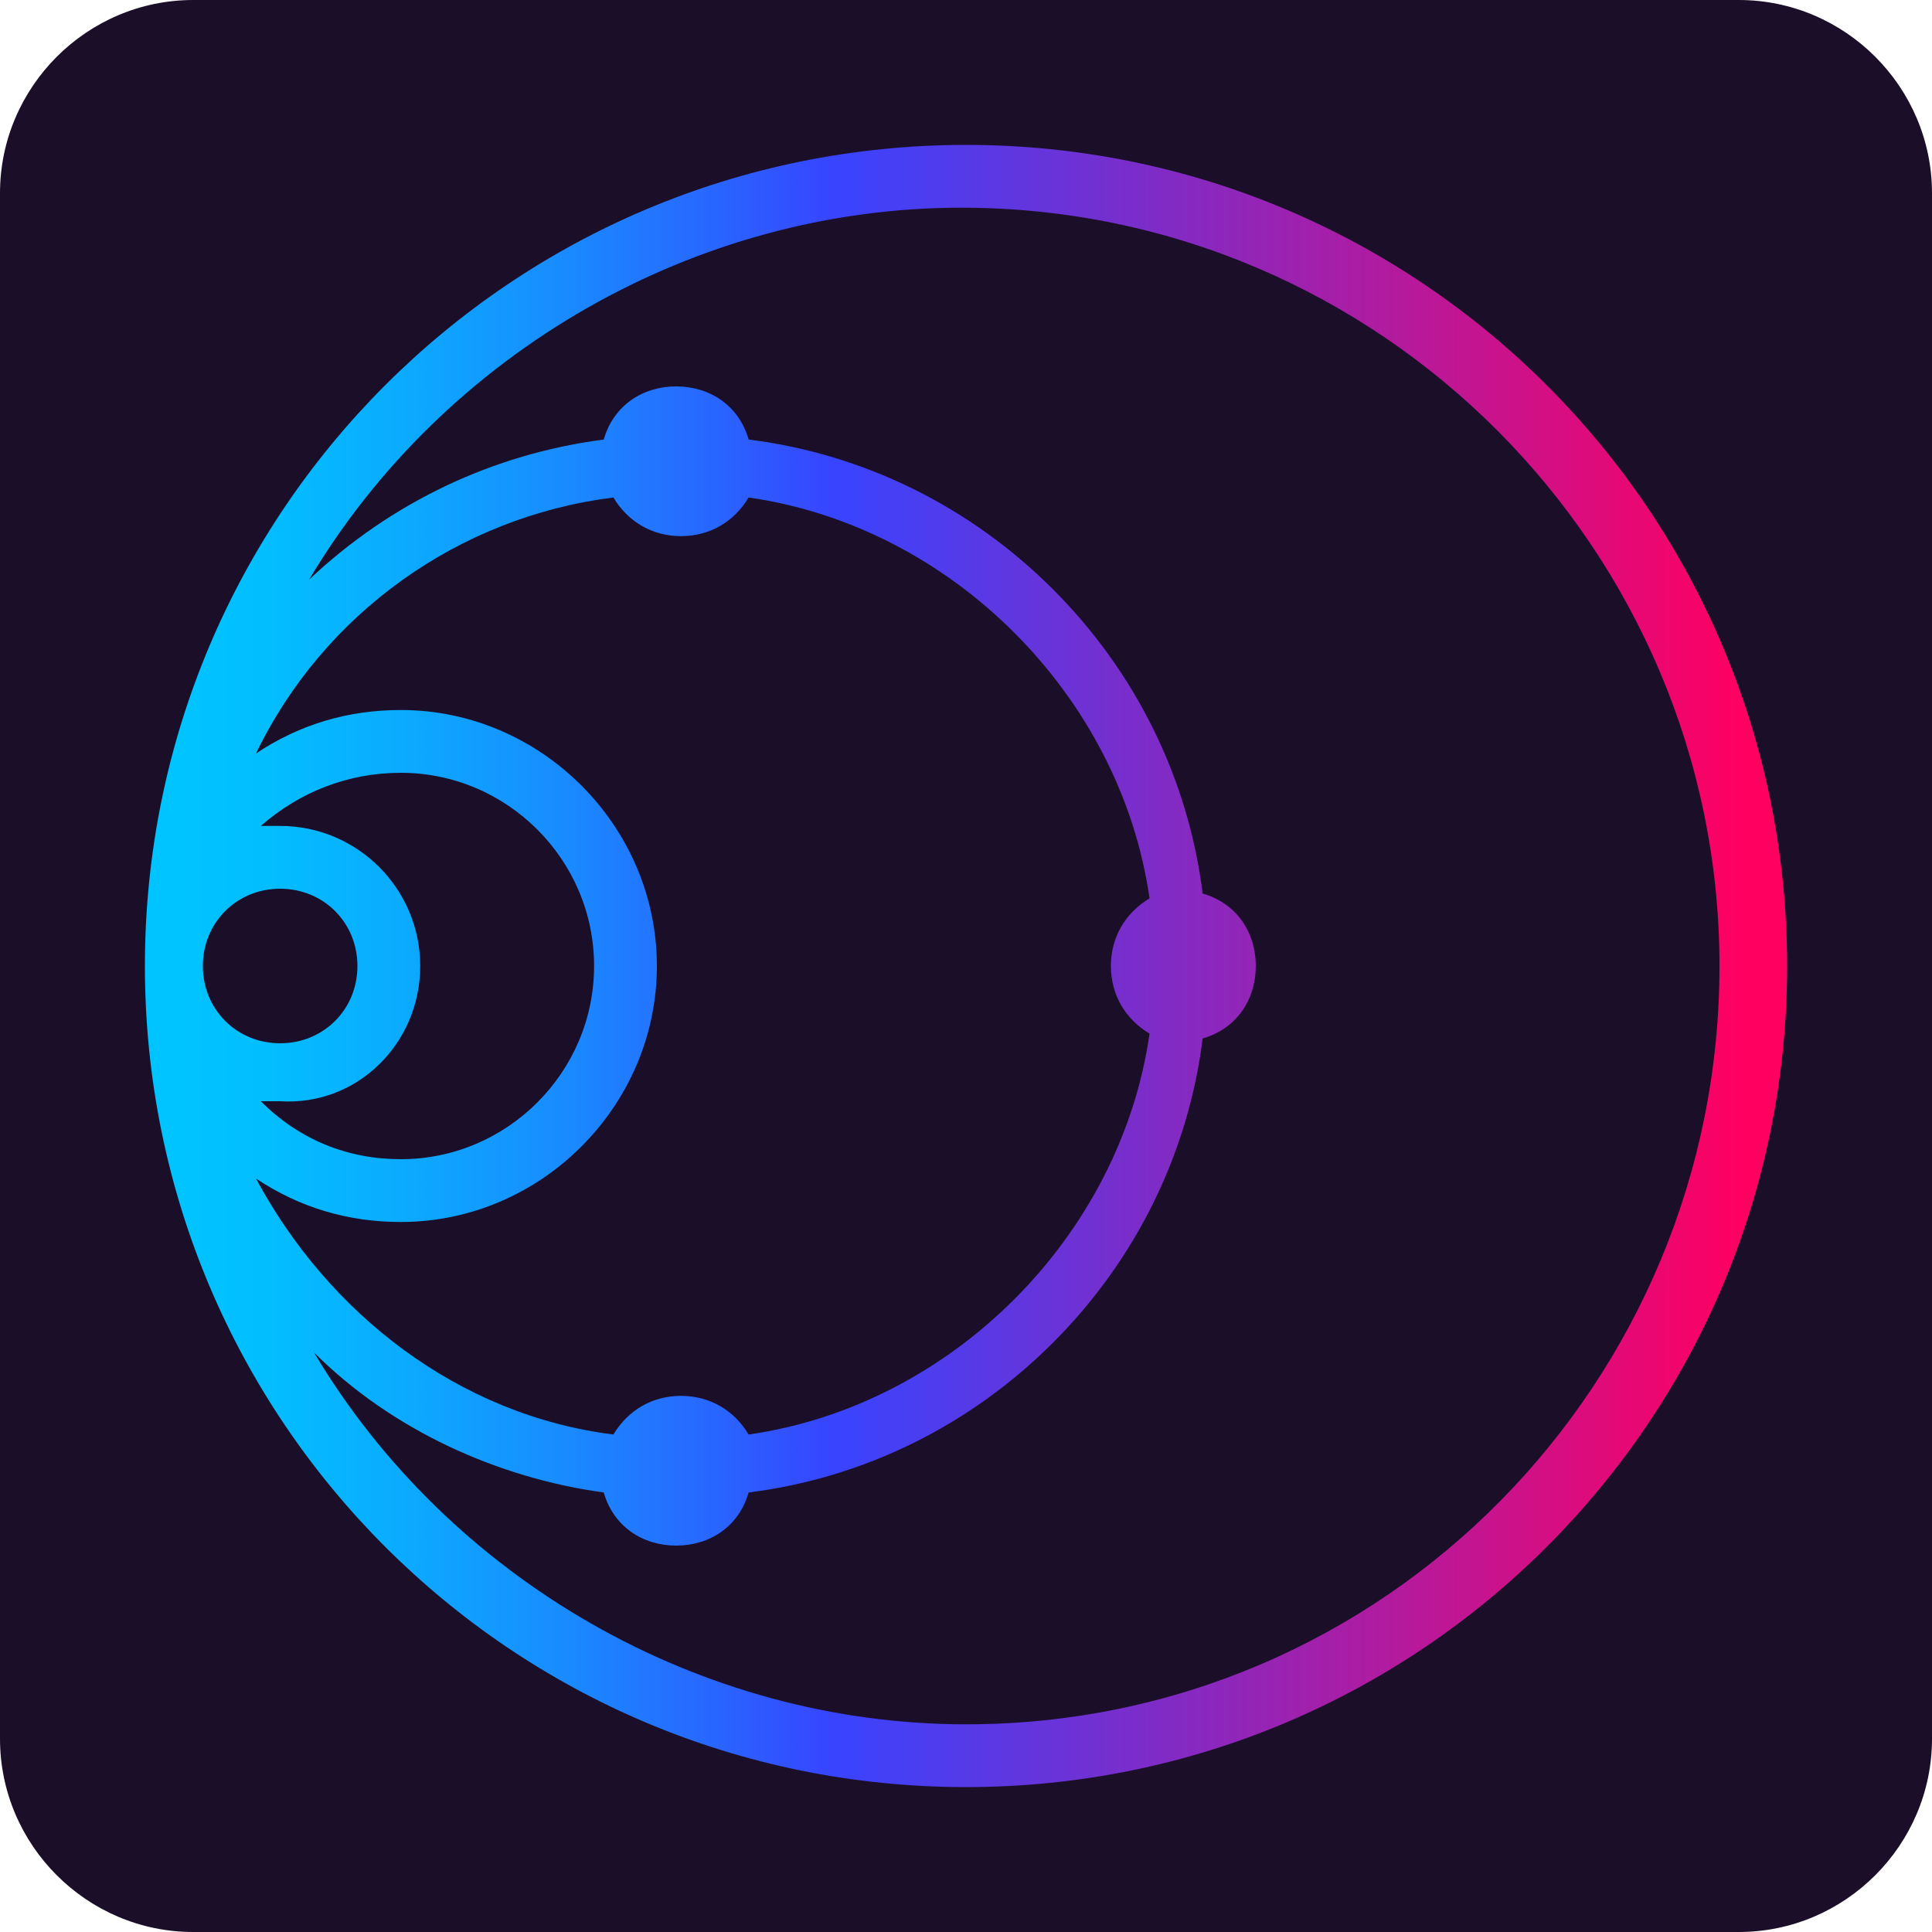
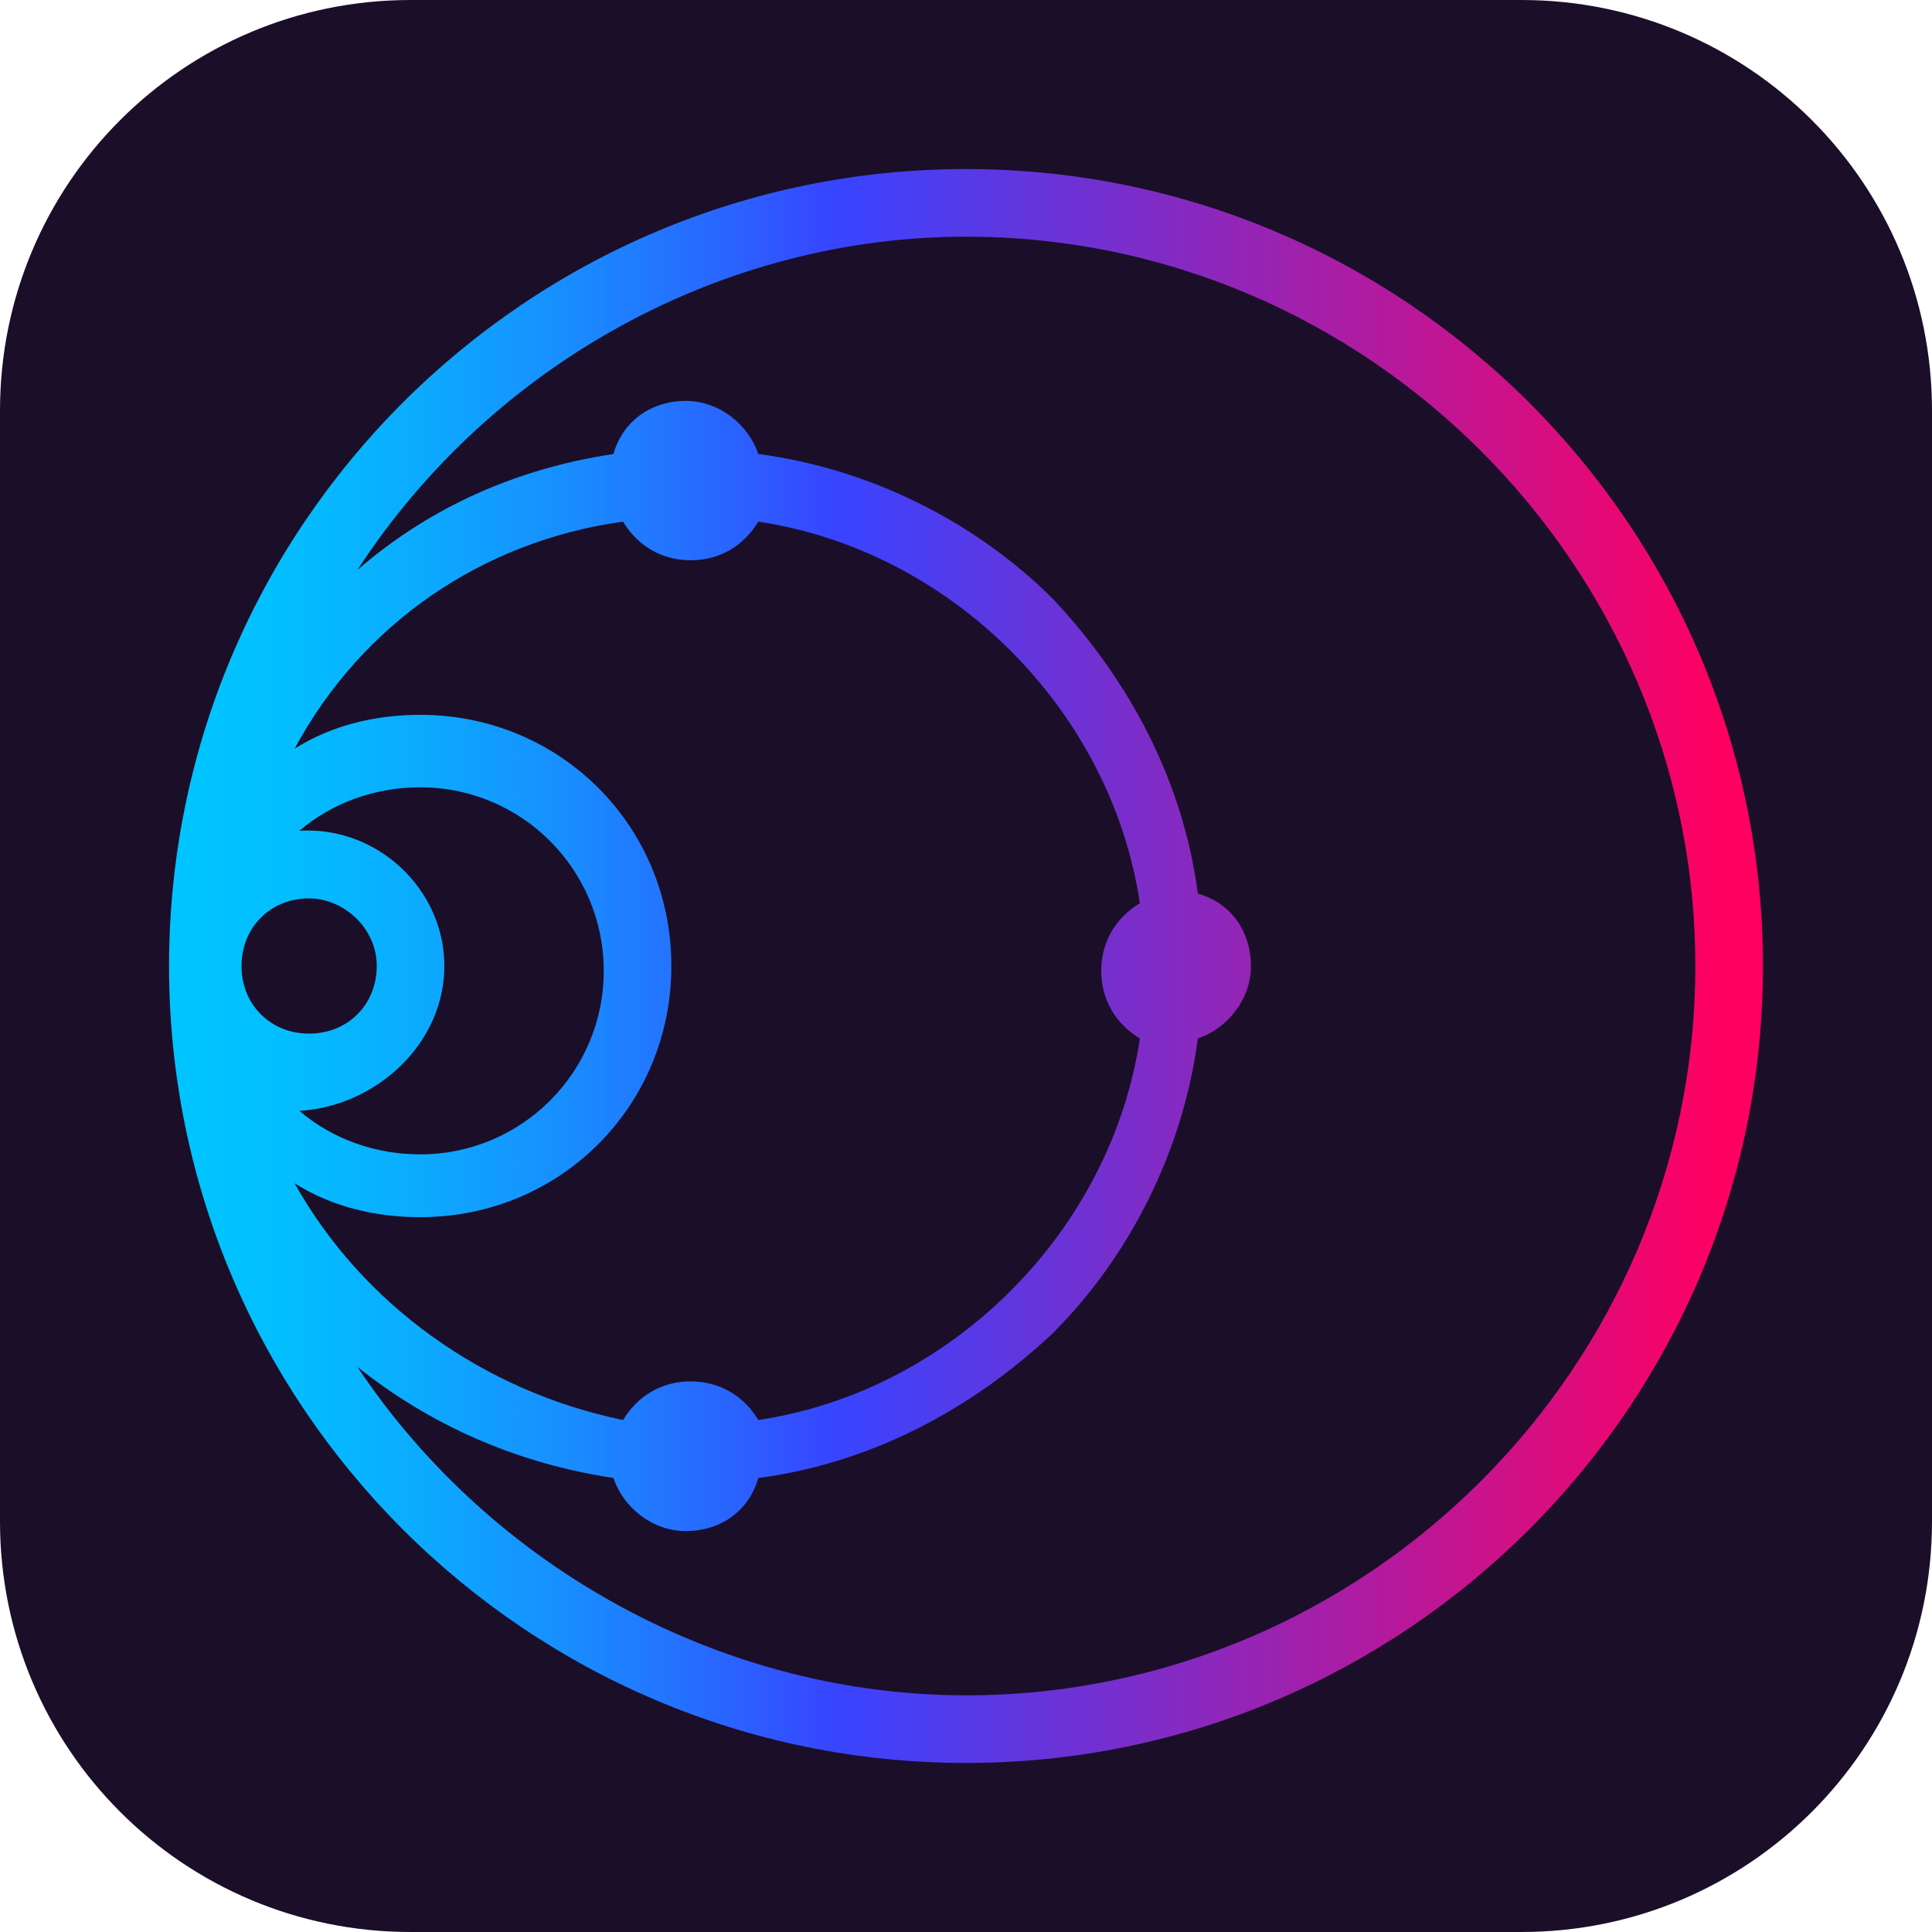
- <svg xmlns="http://www.w3.org/2000/svg" version="1.1" id="v1" x="0px" y="0px" viewBox="0 0 40 40" style="enable-background:new 0 0 40 40;" xml:space="preserve">
+ <svg xmlns="http://www.w3.org/2000/svg" version="1.1" id="v4" x="0px" y="0px" viewBox="0 0 40 40" style="enable-background:new 0 0 40 40;" xml:space="preserve">
  <style type="text/css">
	.st0{fill:#1B0E29;}
	.st1{fill:url(#SVGID_1_);}
</style>
  <g>
-     <path class="st0" d="M36,40H4c-2.2,0-4-1.8-4-4V4c0-2.2,1.8-4,4-4h32c2.2,0,4,1.8,4,4v32C40,38.2,38.2,40,36,40z" />
-     <g>
-       <linearGradient id="SVGID_1_" gradientUnits="userSpaceOnUse" x1="3" y1="20" x2="37" y2="20">
-         <stop offset="2.150538e-002" style="stop-color:#00C4FF" />
-         <stop offset="7.775445e-002" style="stop-color:#03BDFF" />
-         <stop offset="0.157" style="stop-color:#0BABFF" />
-         <stop offset="0.25" style="stop-color:#188DFF" />
-         <stop offset="0.353" style="stop-color:#2A63FF" />
-         <stop offset="0.419" style="stop-color:#3844FF" />
-         <stop offset="0.973" style="stop-color:#FF0061" />
-       </linearGradient>
-       <path class="st1" d="M20,3C10.6,3,3,10.6,3,20c0,9.4,7.6,17,17,17c9.4,0,17-7.6,17-17S29.4,3,20,3z M8.7,20    c0-1.6-1.3-2.9-2.9-2.9c-0.1,0-0.3,0-0.4,0C6.2,16.4,7.2,16,8.3,16c2.2,0,4,1.8,4,4s-1.8,4-4,4c-1.1,0-2.1-0.4-2.9-1.2    c0.1,0,0.3,0,0.4,0C7.4,22.9,8.7,21.6,8.7,20z M8.3,25.3c2.9,0,5.3-2.4,5.3-5.3s-2.4-5.3-5.3-5.3c-1.1,0-2.1,0.3-3,0.9    c1.4-2.9,4.2-4.9,7.4-5.3c0.3,0.5,0.8,0.8,1.4,0.8c0.6,0,1.1-0.3,1.4-0.8c4.2,0.6,7.7,4.1,8.3,8.3c-0.5,0.3-0.8,0.8-0.8,1.4    c0,0.6,0.3,1.1,0.8,1.4c-0.6,4.2-4.1,7.7-8.3,8.3c-0.3-0.5-0.8-0.8-1.4-0.8s-1.1,0.3-1.4,0.8c-3.2-0.4-5.9-2.5-7.4-5.3    C6.2,25,7.2,25.3,8.3,25.3z M12.5,30.9c0.2,0.7,0.8,1.1,1.5,1.1c0.7,0,1.3-0.4,1.5-1.1c2.4-0.3,4.6-1.4,6.3-3.1    c1.7-1.7,2.8-3.9,3.1-6.3c0.7-0.2,1.1-0.8,1.1-1.5s-0.4-1.3-1.1-1.5c-0.3-2.4-1.4-4.6-3.1-6.3c-1.7-1.7-3.9-2.8-6.3-3.1    C15.3,8.4,14.7,8,14,8c-0.7,0-1.3,0.4-1.5,1.1c-2.3,0.3-4.4,1.3-6.1,2.9c2.8-4.7,8-7.7,13.5-7.7c8.7,0,15.7,7.1,15.7,15.7    S28.7,35.7,20,35.7c-5.5,0-10.7-3-13.5-7.7C8.1,29.6,10.3,30.6,12.5,30.9z M7.4,20c0,0.9-0.7,1.6-1.6,1.6    c-0.9,0-1.6-0.7-1.6-1.6s0.7-1.6,1.6-1.6C6.7,18.4,7.4,19.1,7.4,20z" />
-     </g>
+     <path class="st0" d="M31.5,40h-23C3.8,40,0,36.2,0,31.5v-23C0,3.8,3.8,0,8.5,0h23C36.2,0,40,3.8,40,8.5v23             C40,36.2,36.2,40,31.5,40z" />
+     <linearGradient id="SVGID_1_" gradientUnits="userSpaceOnUse" x1="3.5" y1="20" x2="36.5" y2="20">
+       <stop offset="2.150538e-002" style="stop-color:#00C4FF" />
+       <stop offset="7.775445e-002" style="stop-color:#03BDFF" />
+       <stop offset="0.157" style="stop-color:#0BABFF" />
+       <stop offset="0.25" style="stop-color:#188DFF" />
+       <stop offset="0.353" style="stop-color:#2A63FF" />
+       <stop offset="0.419" style="stop-color:#3844FF" />
+       <stop offset="0.973" style="stop-color:#FF0061" />
+     </linearGradient>
+     <path class="st1" d="M20,3.5C10.9,3.5,3.5,10.9,3.5,20c0,9.1,7.4,16.5,16.5,16.5c9.1,0,16.5-7.4,16.5-16.5S29.1,3.5,20,3.5z              M9.2,20c0-1.6-1.4-2.9-3-2.8c0.7-0.6,1.6-0.9,2.5-0.9c2.1,0,3.8,1.7,3.8,3.8s-1.7,3.8-3.8,3.8c-0.9,0-1.8-0.3-2.5-0.9             C7.8,22.9,9.2,21.6,9.2,20z M8.7,25.2c2.9,0,5.2-2.3,5.2-5.2s-2.3-5.2-5.2-5.2c-0.9,0-1.8,0.2-2.6,0.7c1.4-2.6,3.9-4.3,6.8-4.7             c0.3,0.5,0.8,0.8,1.4,0.8c0.6,0,1.1-0.3,1.4-0.8c4,0.6,7.3,3.9,7.9,7.9c-0.5,0.3-0.8,0.8-0.8,1.4c0,0.6,0.3,1.1,0.8,1.4             c-0.6,4-3.9,7.3-7.9,7.9c-0.3-0.5-0.8-0.8-1.4-0.8s-1.1,0.3-1.4,0.8C10,28.8,7.5,27,6.1,24.5C6.9,25,7.8,25.2,8.7,25.2z              M12.7,30.6c0.2,0.6,0.8,1.1,1.5,1.1c0.7,0,1.3-0.4,1.5-1.1c2.3-0.3,4.4-1.4,6.1-3c1.6-1.6,2.7-3.8,3-6.1             c0.6-0.2,1.1-0.8,1.1-1.5c0-0.7-0.4-1.3-1.1-1.5c-0.3-2.3-1.4-4.4-3-6.1c-1.6-1.6-3.8-2.7-6.1-3c-0.2-0.6-0.8-1.1-1.5-1.1             c-0.7,0-1.3,0.4-1.5,1.1c-2,0.3-3.8,1.1-5.3,2.4C10.2,7.5,15,4.9,20,4.9c8.3,0,15.1,6.8,15.1,15.1S28.3,35.1,20,35.1             c-5,0-9.8-2.6-12.6-6.8C8.9,29.5,10.7,30.3,12.7,30.6z M7.8,20c0,0.8-0.6,1.4-1.4,1.4c-0.8,0-1.4-0.6-1.4-1.4             c0-0.8,0.6-1.4,1.4-1.4C7.1,18.6,7.8,19.2,7.8,20z" />
  </g>
</svg>
